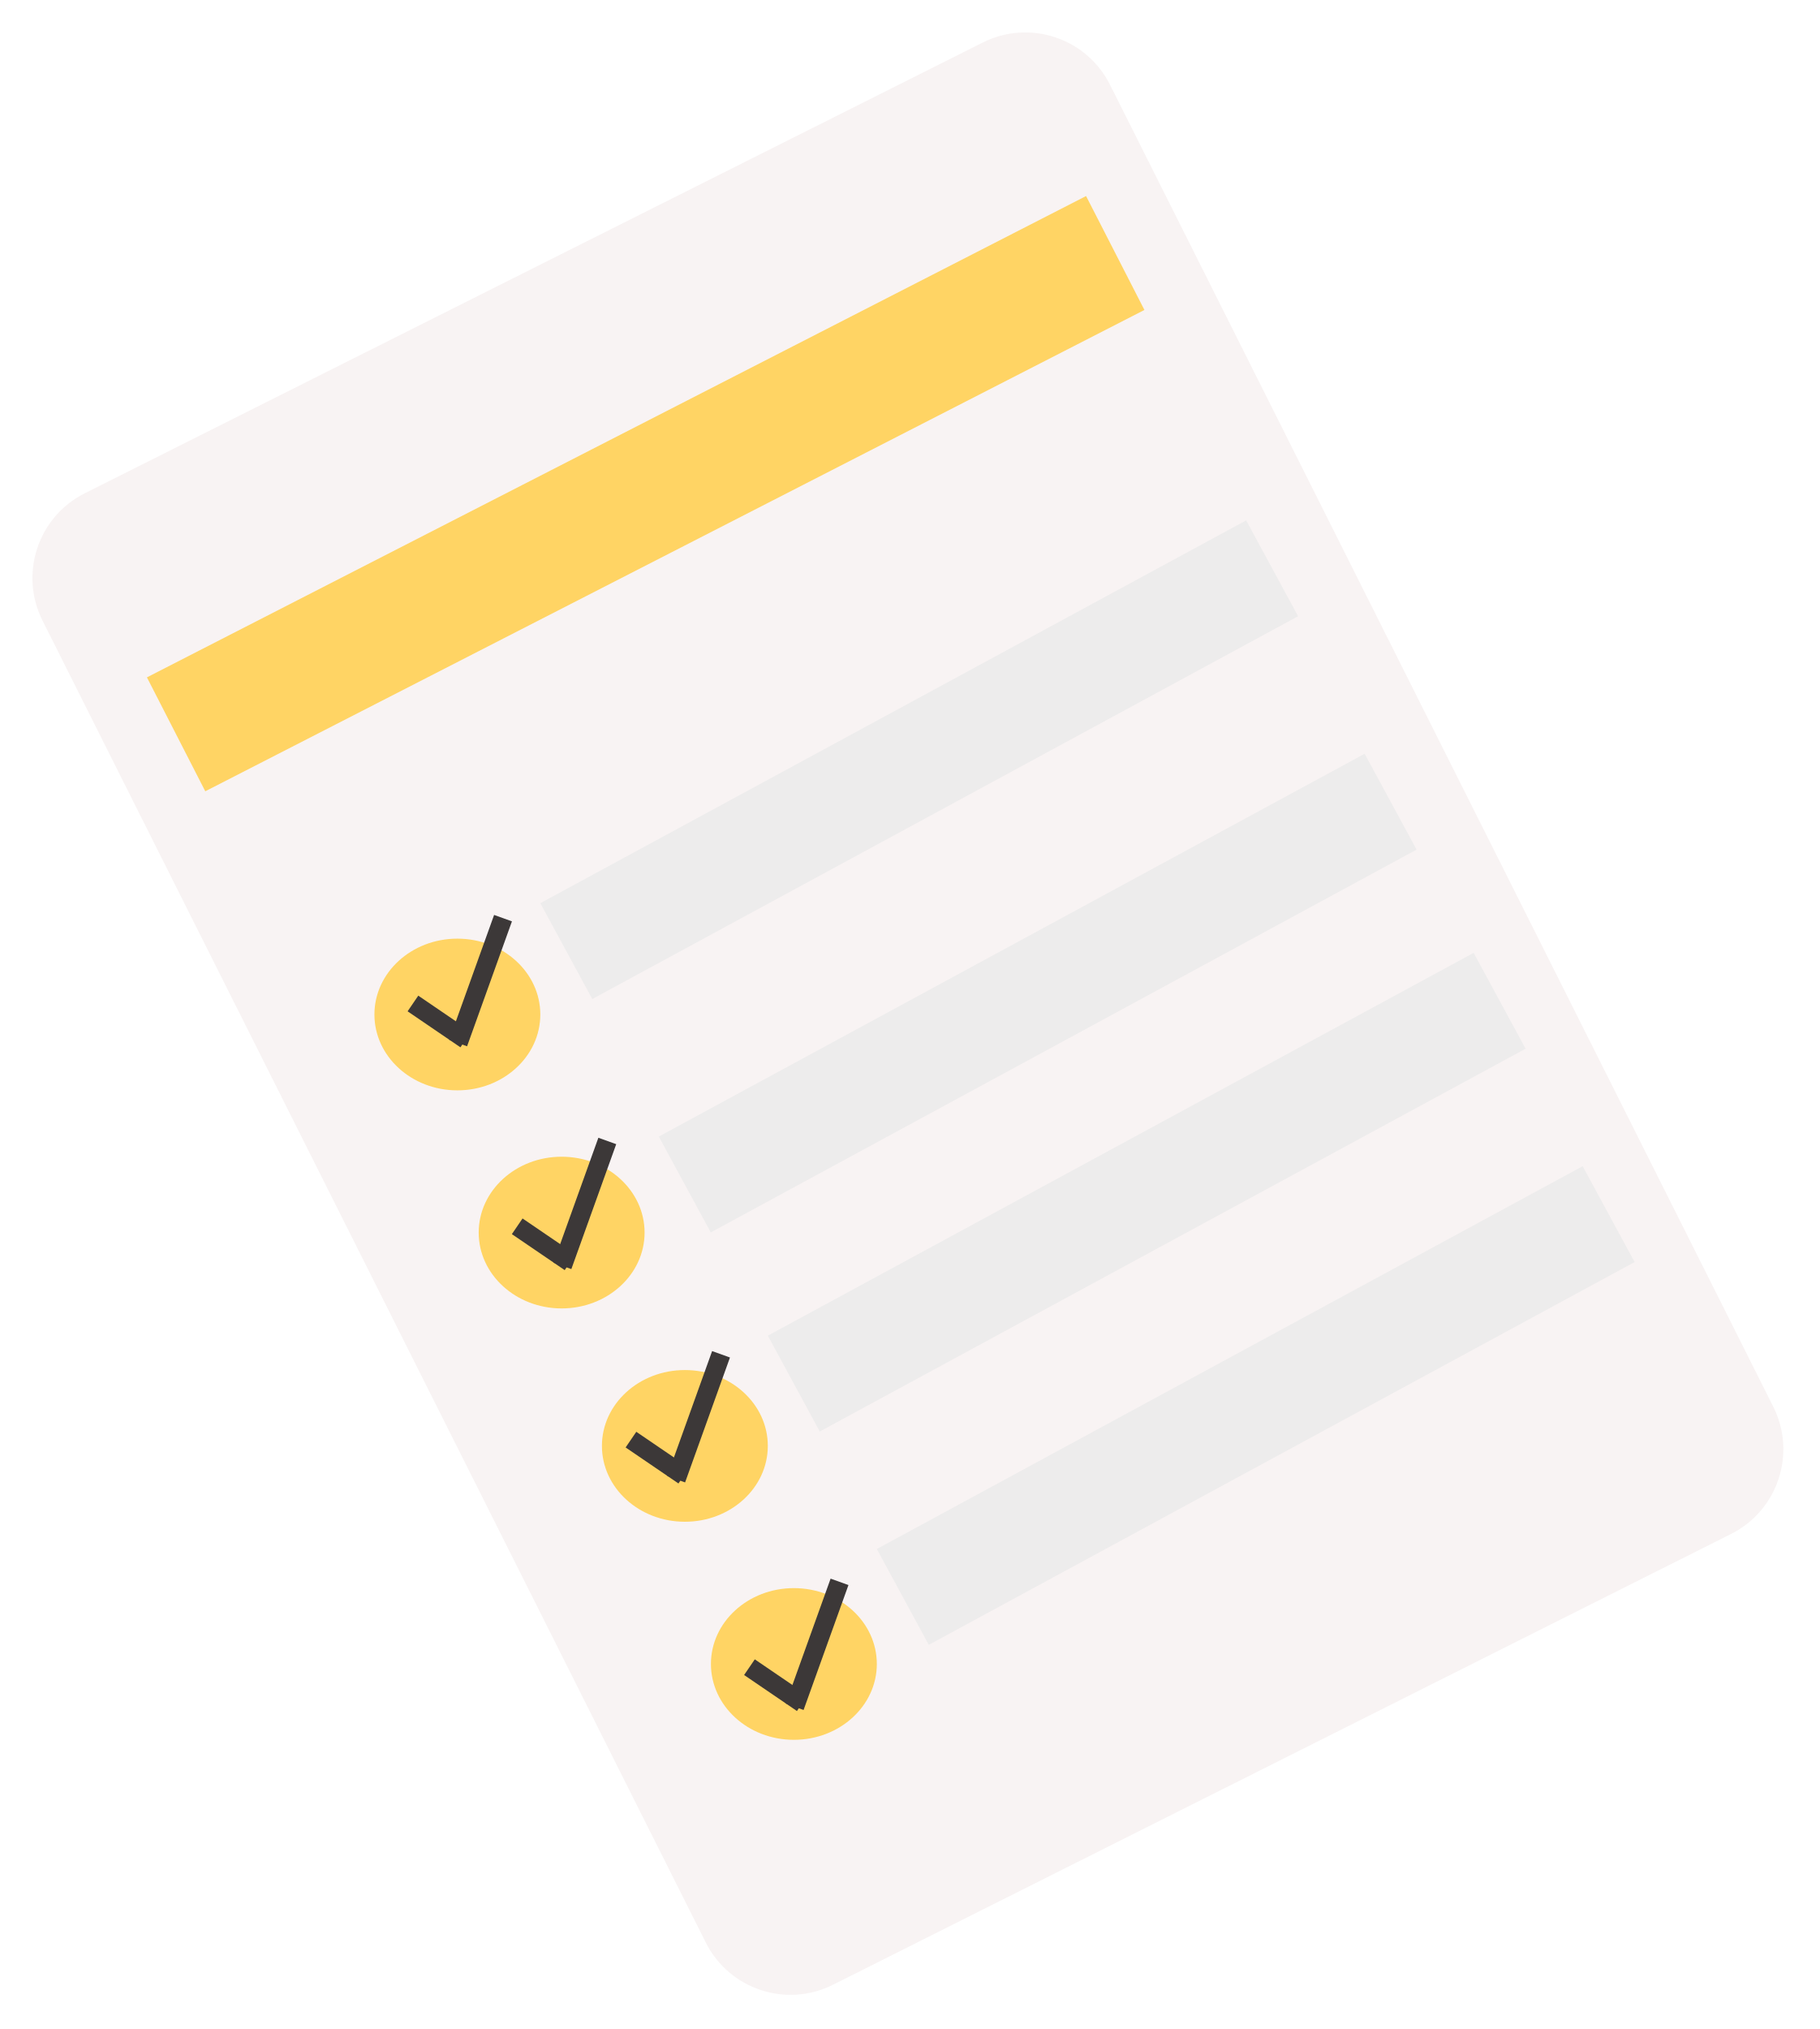
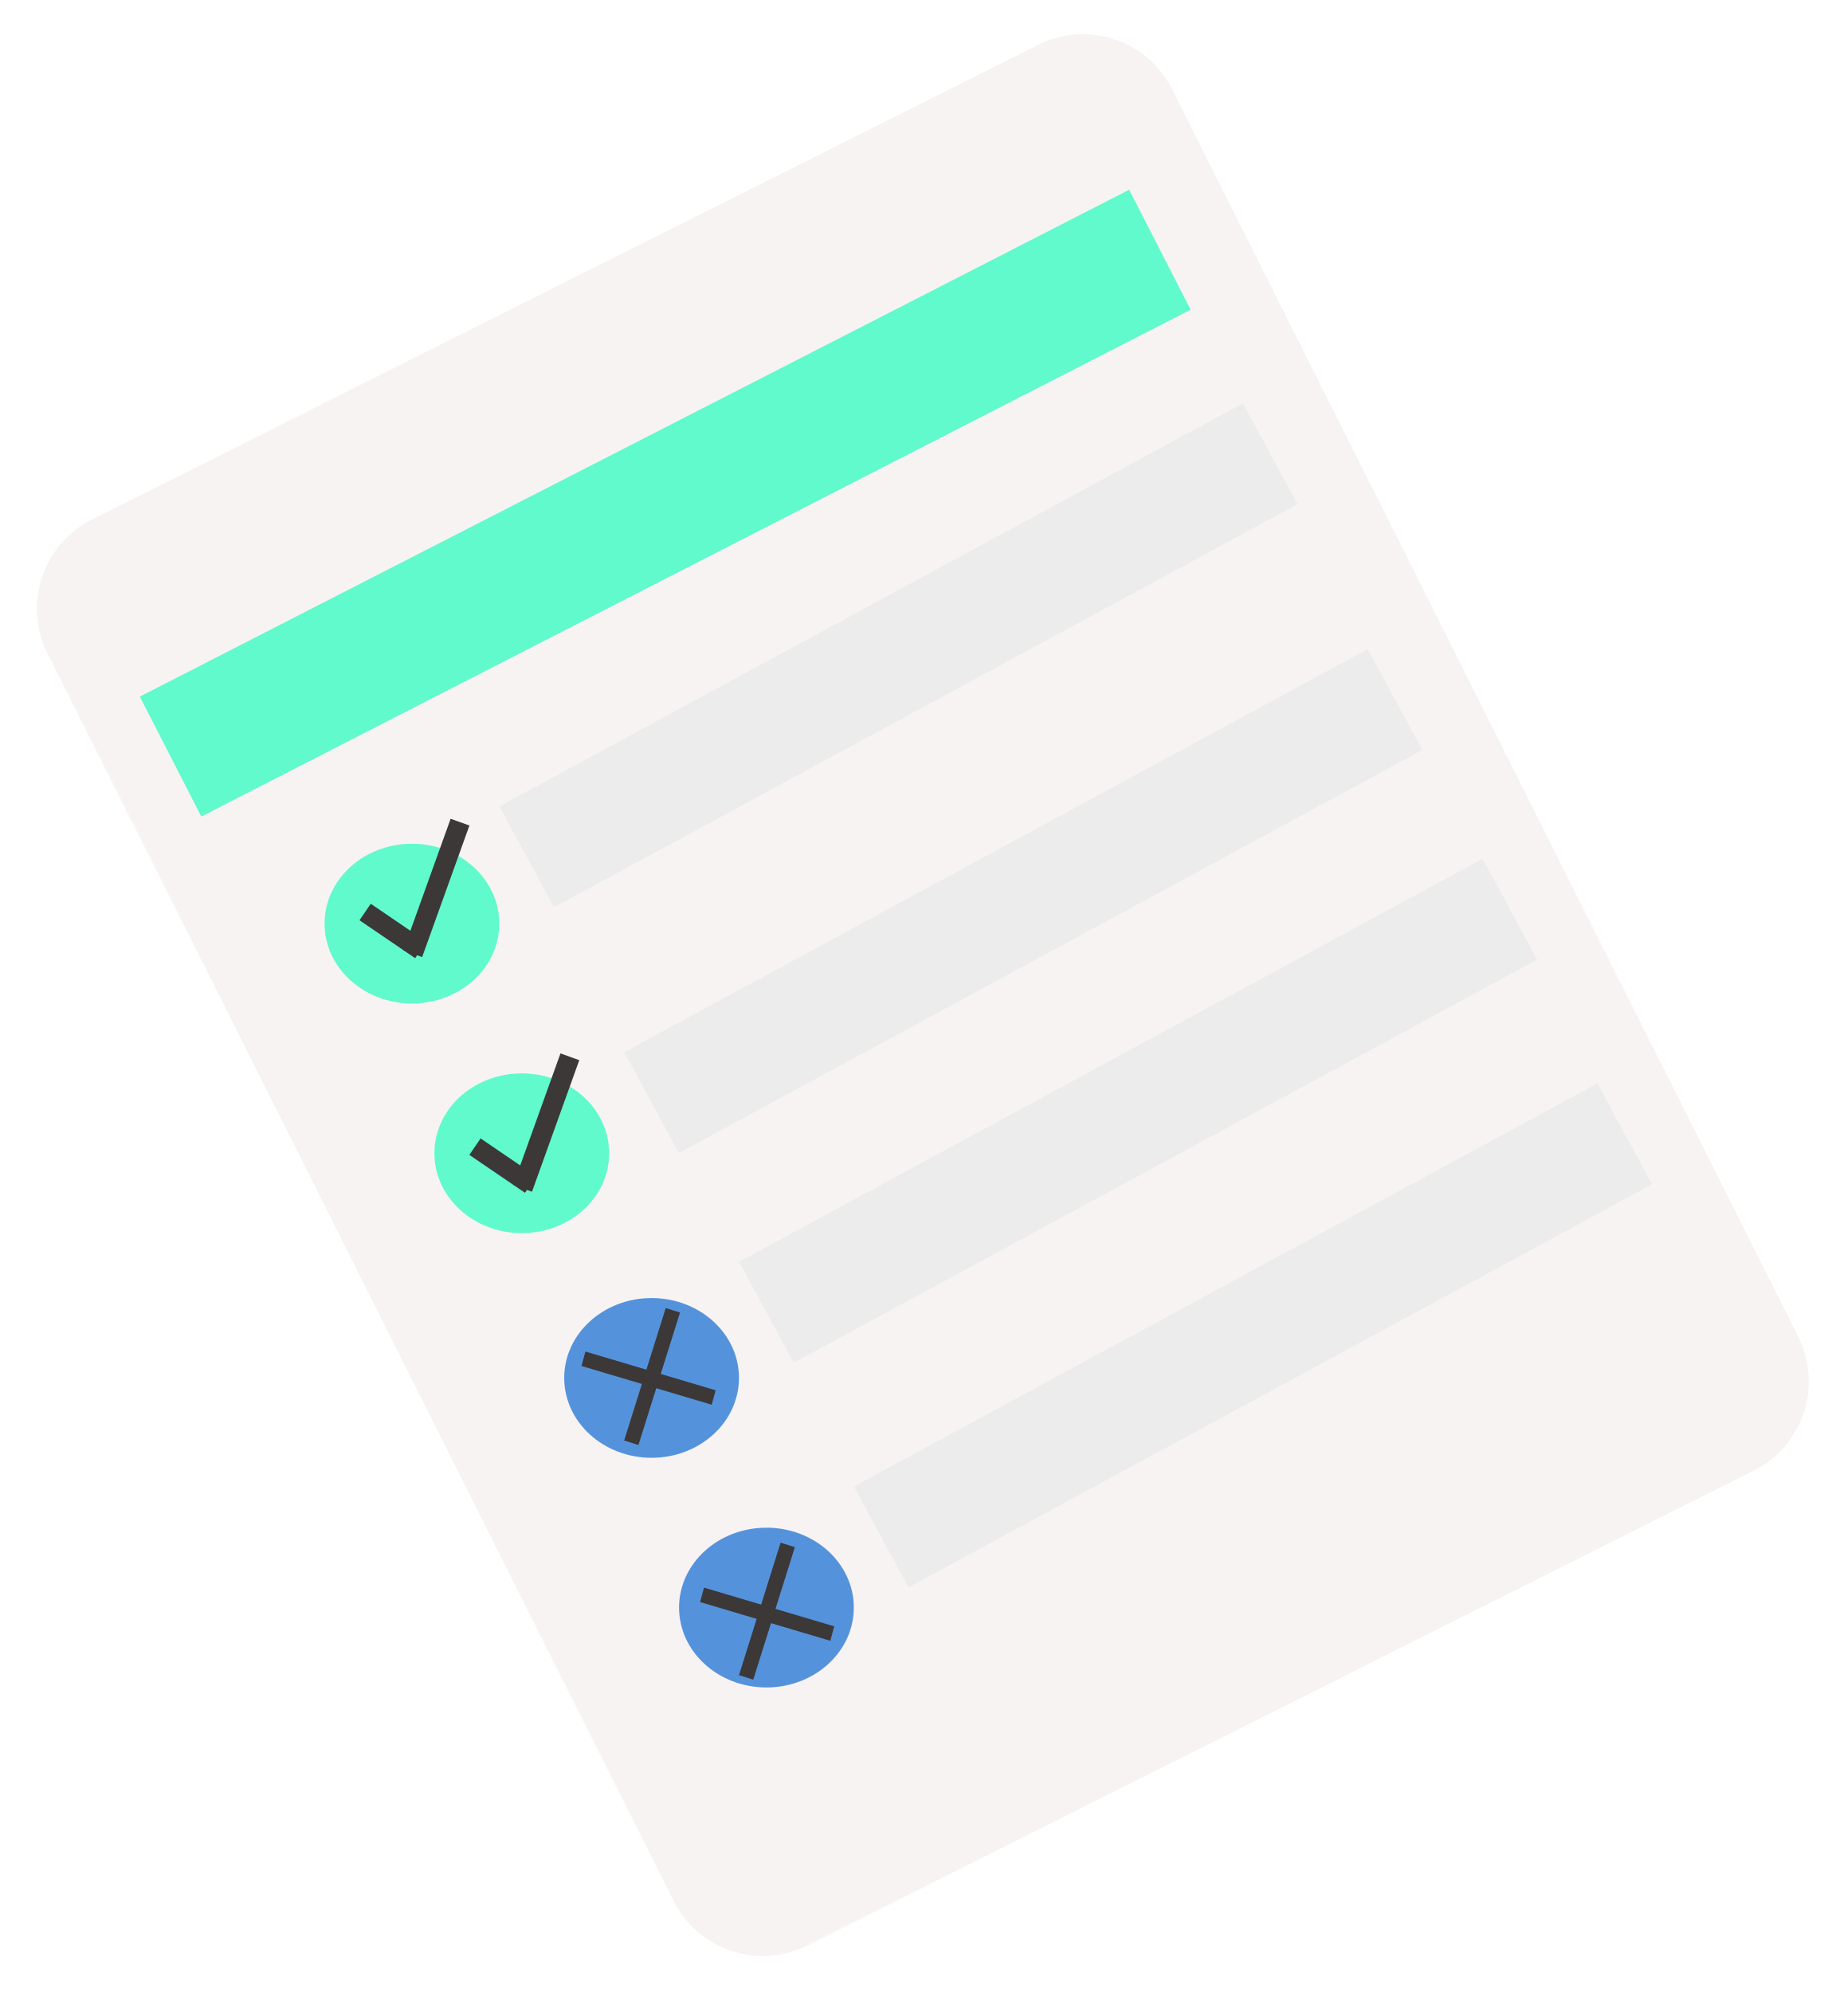
- <svg xmlns="http://www.w3.org/2000/svg" width="384" height="428" viewBox="0 0 384 428" fill="none">
-   <rect y="113.03" width="252" height="352" rx="20" transform="rotate(-26.6495 0 113.03)" fill="#F8F3F3" />
-   <rect x="31" y="142.884" width="222.647" height="27" transform="rotate(-27.1304 31 142.884)" fill="#FFD464" />
-   <ellipse cx="96.5" cy="214" rx="17.5" ry="16" fill="#FFD464" />
-   <ellipse cx="118.5" cy="260" rx="17.5" ry="16" fill="#FFD464" />
-   <ellipse cx="144.5" cy="305" rx="17.5" ry="16" fill="#FFD464" />
-   <ellipse cx="167.5" cy="351" rx="17.5" ry="16" fill="#FFD464" />
-   <rect x="114" y="190.516" width="169.407" height="23" transform="rotate(-28.4667 114 190.516)" fill="#EDECEC" />
-   <rect x="139" y="239.747" width="169.407" height="23" transform="rotate(-28.4667 139 239.747)" fill="#EDECEC" />
-   <rect x="162" y="281.747" width="169.407" height="23" transform="rotate(-28.4667 162 281.747)" fill="#EDECEC" />
-   <rect x="185" y="326.747" width="169.407" height="23" transform="rotate(-28.4667 185 326.747)" fill="#EDECEC" />
-   <rect x="175.25" y="333" width="4" height="28" transform="rotate(19.7599 175.25 333)" fill="#3C3838" />
-   <path d="M157 353.329L159.253 350.024L170.398 357.619L168.146 360.924L157 353.329Z" fill="#3C3838" />
-   <rect x="150.25" y="285" width="4" height="28" transform="rotate(19.7599 150.25 285)" fill="#3C3838" />
-   <path d="M132 305.329L134.253 302.024L145.398 309.619L143.146 312.924L132 305.329Z" fill="#3C3838" />
-   <rect x="126.25" y="240" width="4" height="28" transform="rotate(19.7599 126.25 240)" fill="#3C3838" />
-   <path d="M108 260.329L110.253 257.024L121.398 264.619L119.146 267.924L108 260.329Z" fill="#3C3838" />
-   <rect x="104.25" y="193" width="4" height="28" transform="rotate(19.7599 104.25 193)" fill="#3C3838" />
-   <path d="M86 213.329L88.252 210.024L99.398 217.619L97.146 220.924L86 213.329Z" fill="#3C3838" />
+ <svg xmlns="http://www.w3.org/2000/svg" width="370" height="399" viewBox="0 0 370 399" fill="none">
+   <rect x="0.554" y="113.031" width="252" height="319.552" rx="20" transform="rotate(-26.6495 0.554199 113.031)" fill="#F8F3F3" />
+   <rect x="28" y="139.531" width="222.647" height="27" transform="rotate(-27.1304 28 139.531)" fill="#06FFB4" fill-opacity="0.62" />
+   <ellipse cx="82.5" cy="185" rx="17.5" ry="16" fill="#06FFB4" fill-opacity="0.62" />
+   <ellipse cx="104.5" cy="231" rx="17.5" ry="16" fill="#06FFB4" fill-opacity="0.62" />
+   <ellipse cx="130.5" cy="276" rx="17.5" ry="16" fill="#5493DC" />
+   <ellipse cx="153.5" cy="322" rx="17.5" ry="16" fill="#5493DC" />
+   <rect x="100" y="161.516" width="169.407" height="23" transform="rotate(-28.4667 100 161.516)" fill="#EDECEC" />
+   <rect x="125" y="210.747" width="169.407" height="23" transform="rotate(-28.4667 125 210.747)" fill="#EDECEC" />
+   <rect x="148" y="252.747" width="169.407" height="23" transform="rotate(-28.4667 148 252.747)" fill="#EDECEC" />
+   <rect x="171" y="297.747" width="169.407" height="23" transform="rotate(-28.4667 171 297.747)" fill="#EDECEC" />
+   <rect x="112.25" y="211" width="4" height="28" transform="rotate(19.7599 112.25 211)" fill="#3C3838" />
+   <path d="M94 231.329L96.252 228.024L107.398 235.619L105.146 238.924L94 231.329Z" fill="#3C3838" />
+   <rect x="90.249" y="164" width="4" height="28" transform="rotate(19.7599 90.2495 164)" fill="#3C3838" />
+   <path d="M72 184.329L74.252 181.024L85.398 188.619L83.146 191.924L72 184.329Z" fill="#3C3838" />
+   <line y1="-1.5" x2="27.208" y2="-1.5" transform="matrix(-0.958473 -0.285183 0.262275 -0.964993 143.326 278.474)" stroke="#3C3838" stroke-width="3" />
+   <line y1="-1.5" x2="27.208" y2="-1.5" transform="matrix(-0.958473 -0.285183 0.262275 -0.964993 167.078 325.759)" stroke="#3C3838" stroke-width="3" />
+   <line x1="134.763" y1="262.449" x2="126.431" y2="288.987" stroke="#3C3838" stroke-width="3" />
+   <line x1="157.763" y1="309.449" x2="149.431" y2="335.987" stroke="#3C3838" stroke-width="3" />
</svg>
